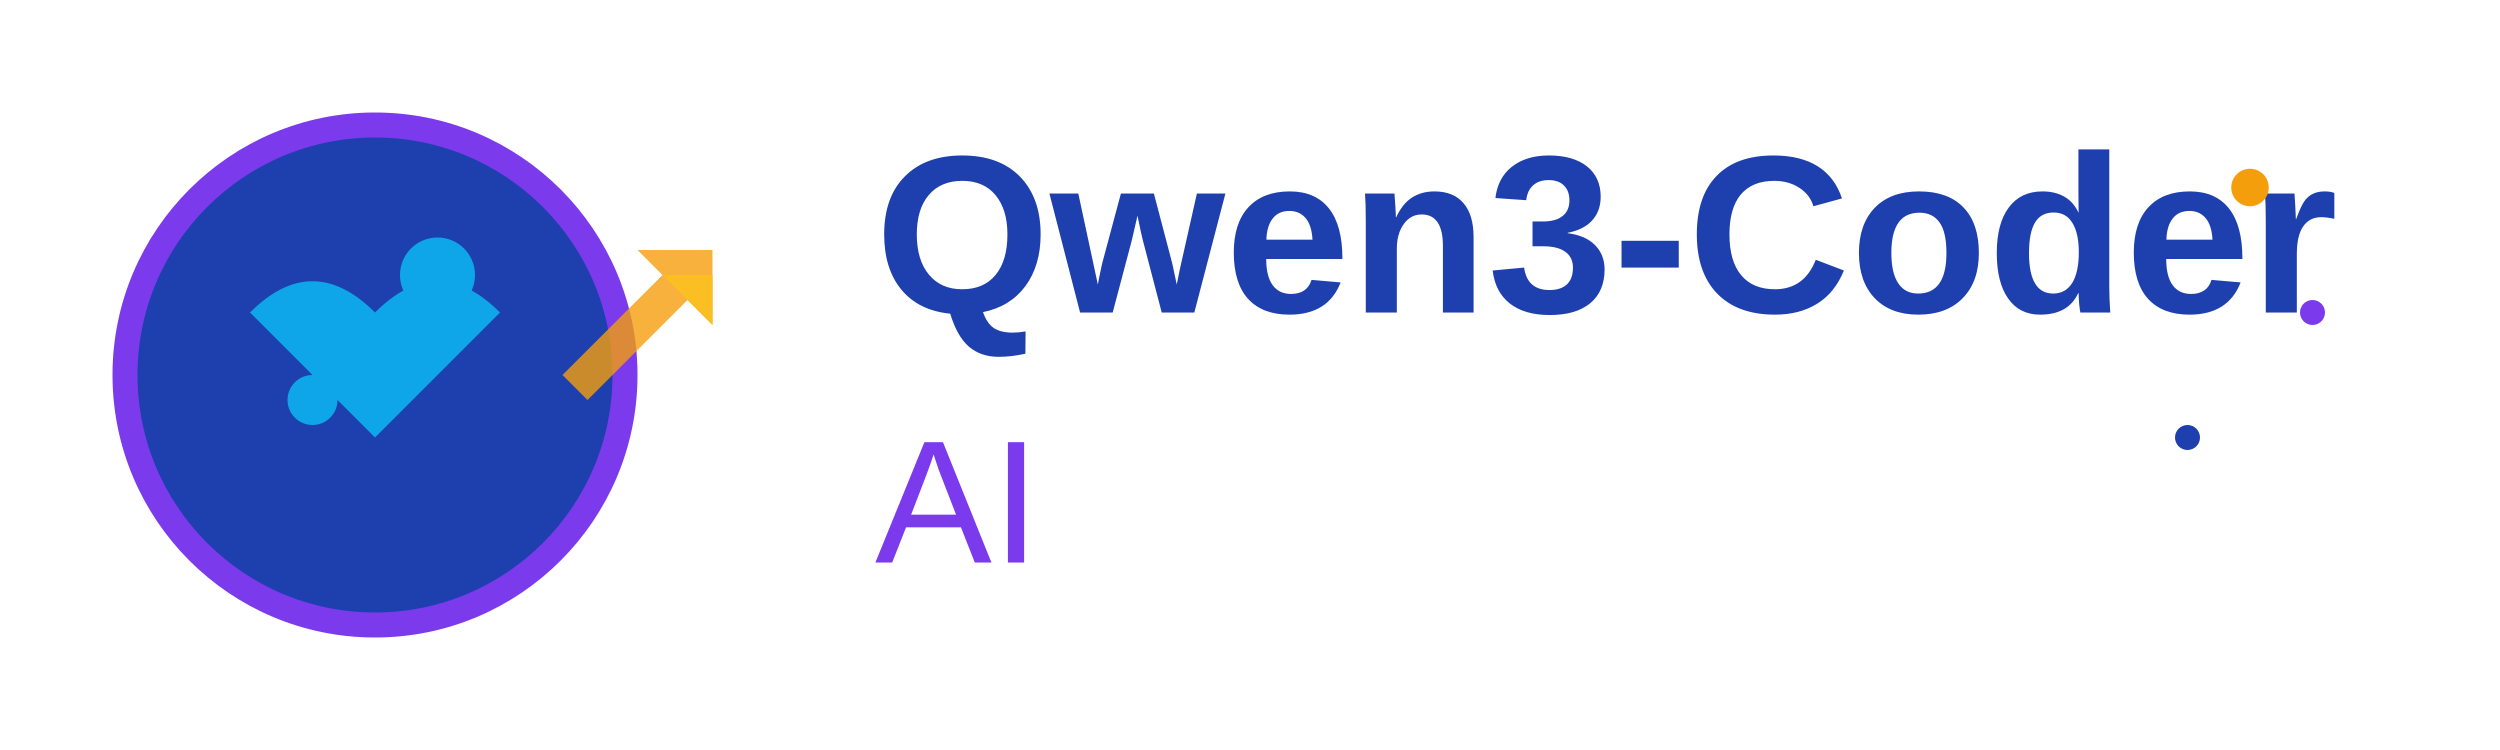
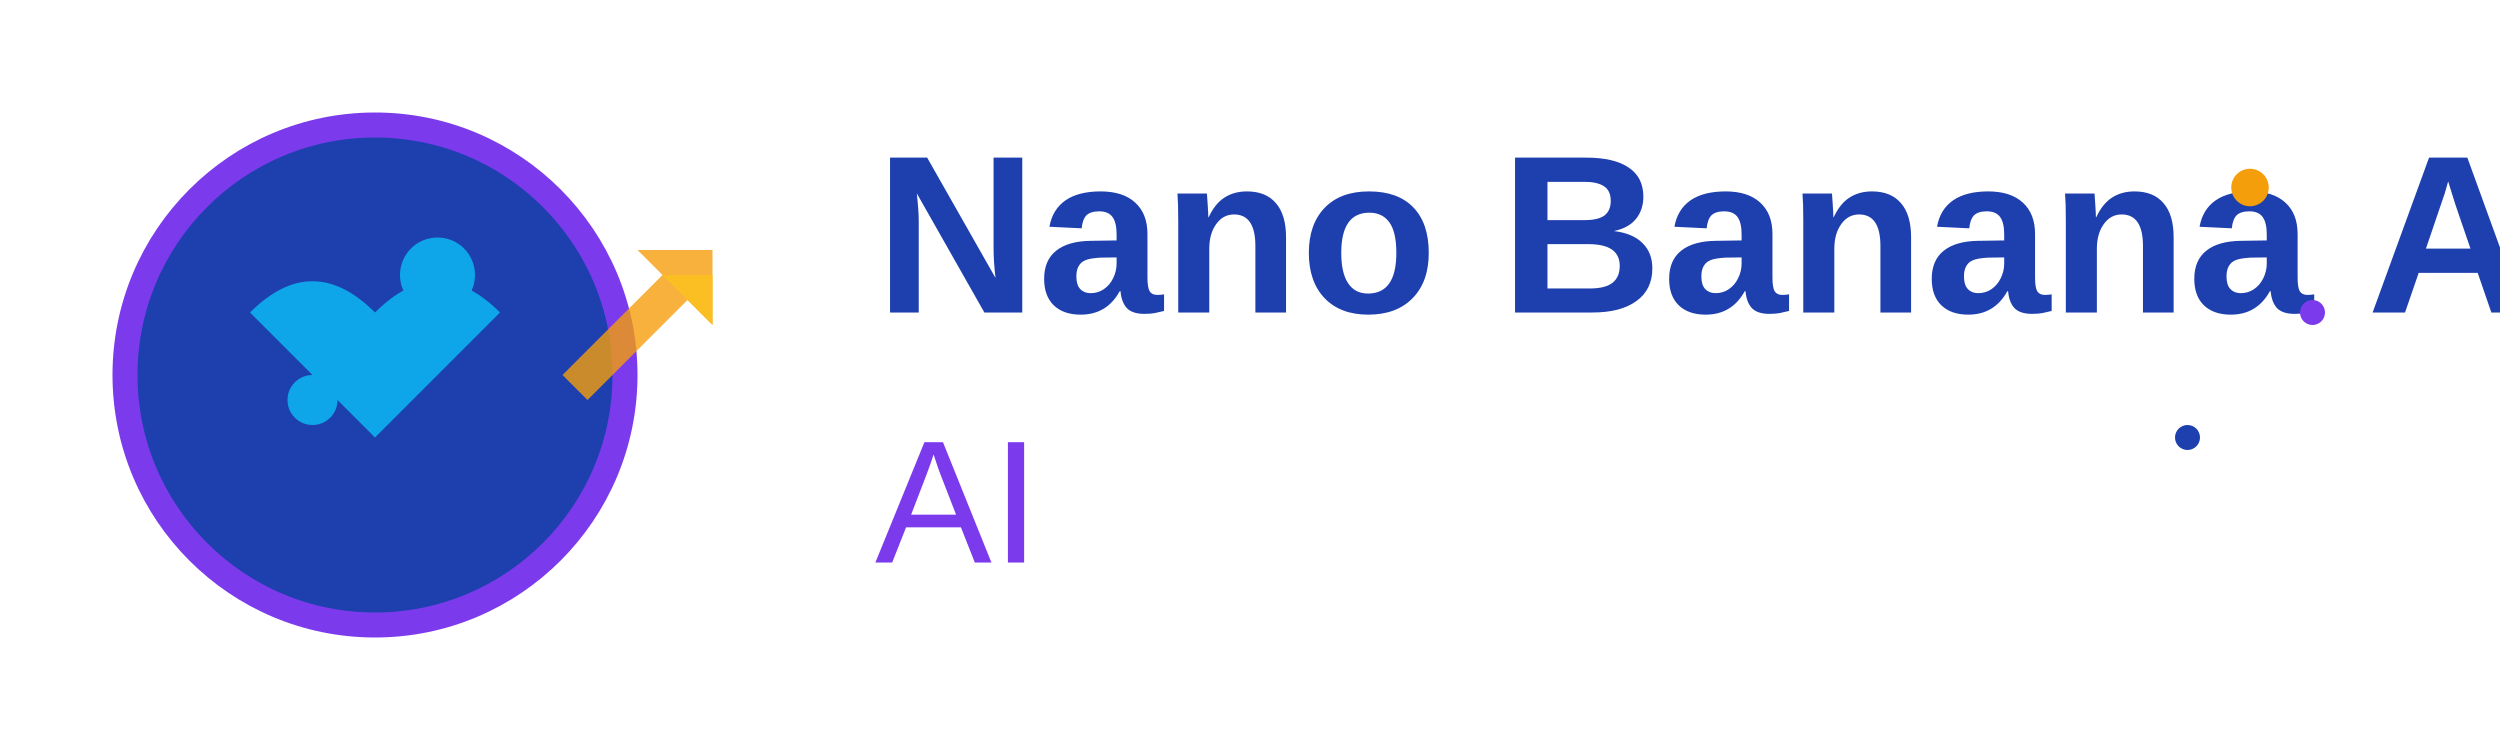
<svg xmlns="http://www.w3.org/2000/svg" viewBox="0 0 200 60" width="200" height="60">
  <circle cx="30" cy="30" r="20" fill="#1e40af" stroke="#7c3aed" stroke-width="2" />
  <path d="M20 25 Q25 20 30 25 Q35 20 40 25 Q35 30 30 35 Q25 30 20 25" fill="#0ea5e9" />
  <circle cx="35" cy="22" r="3" fill="#0ea5e9" />
  <circle cx="25" cy="32" r="2" fill="#0ea5e9" />
  <g transform="translate(45, 15)">
    <path d="M0 15 L8 7 L6 5 L12 5 L12 11 L10 9 L2 17 Z" fill="#f59e0b" opacity="0.8" />
    <path d="M4 15 L10 9 L8 7 L12 7 L12 11 L10 9 Z" fill="#fbbf24" />
  </g>
  <text x="70" y="25" font-family="Arial, sans-serif" font-size="18" font-weight="bold" fill="#1e40af">
-     Qwen3-Coder
+     Nano Banana AI
  </text>
  <text x="70" y="45" font-family="Arial, sans-serif" font-size="14" fill="#7c3aed">
    AI
  </text>
  <circle cx="180" cy="15" r="1.5" fill="#f59e0b" />
  <circle cx="185" cy="25" r="1" fill="#7c3aed" />
  <circle cx="175" cy="35" r="1" fill="#1e40af" />
</svg>
